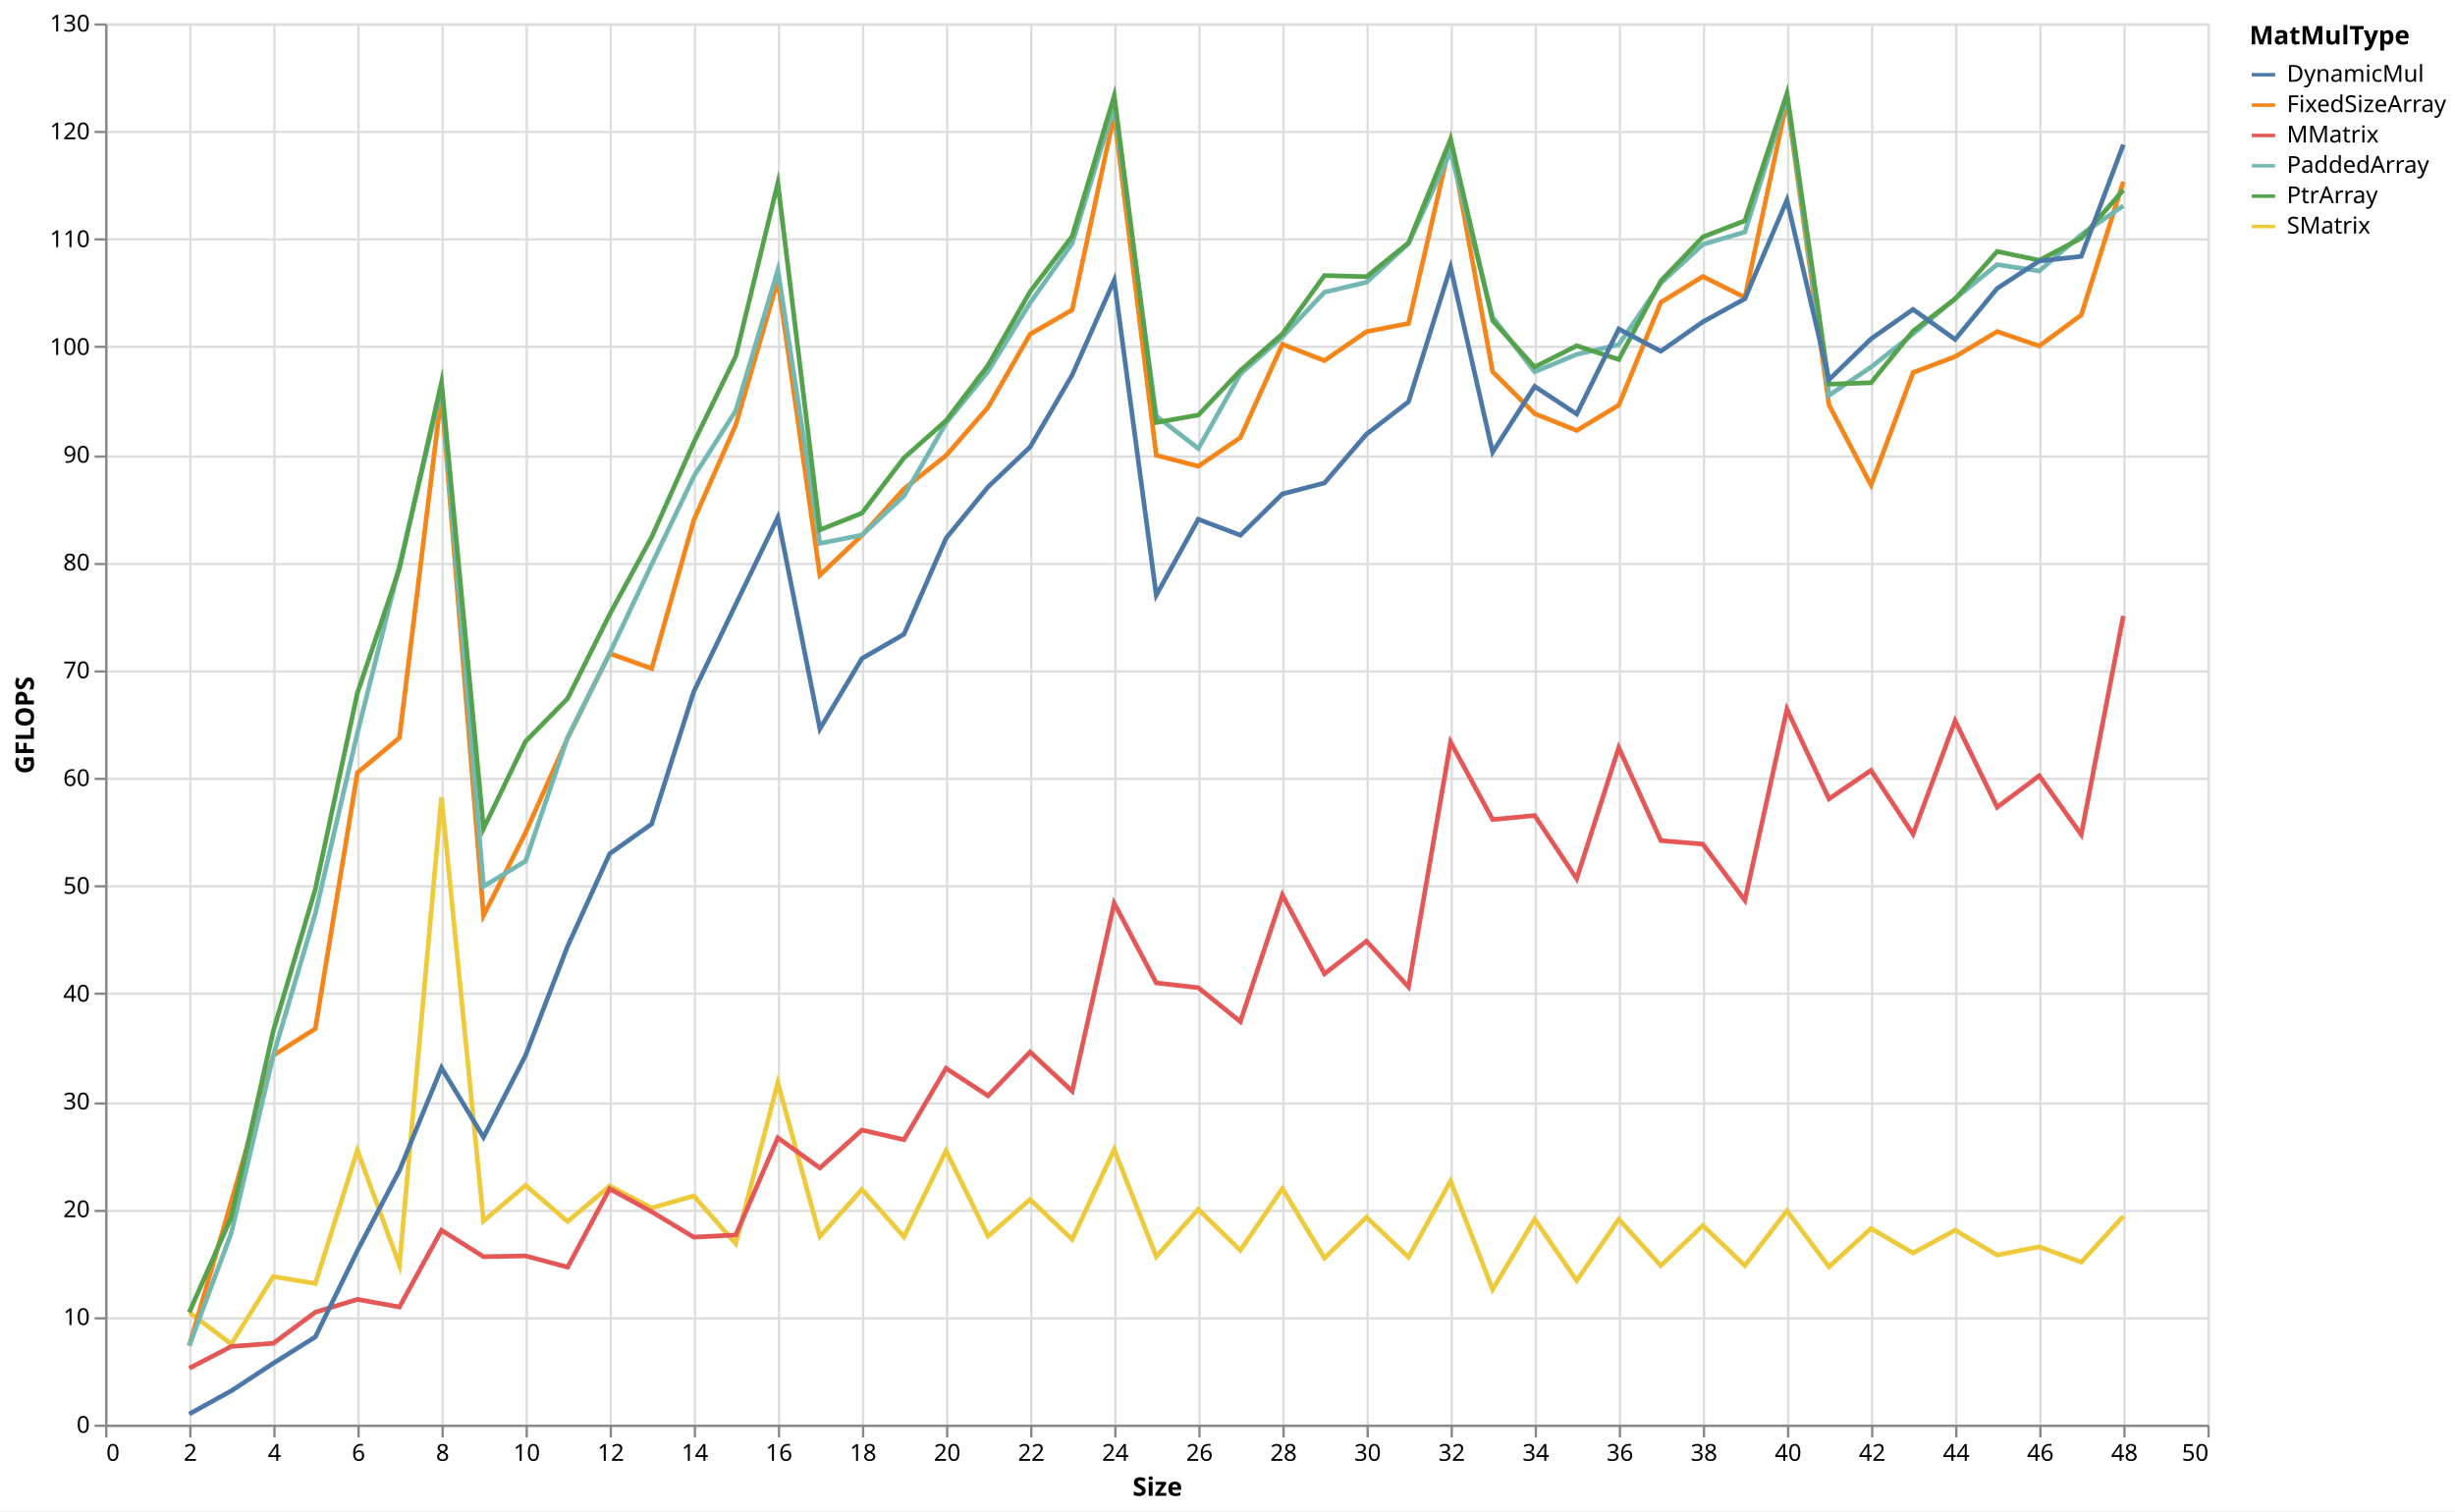
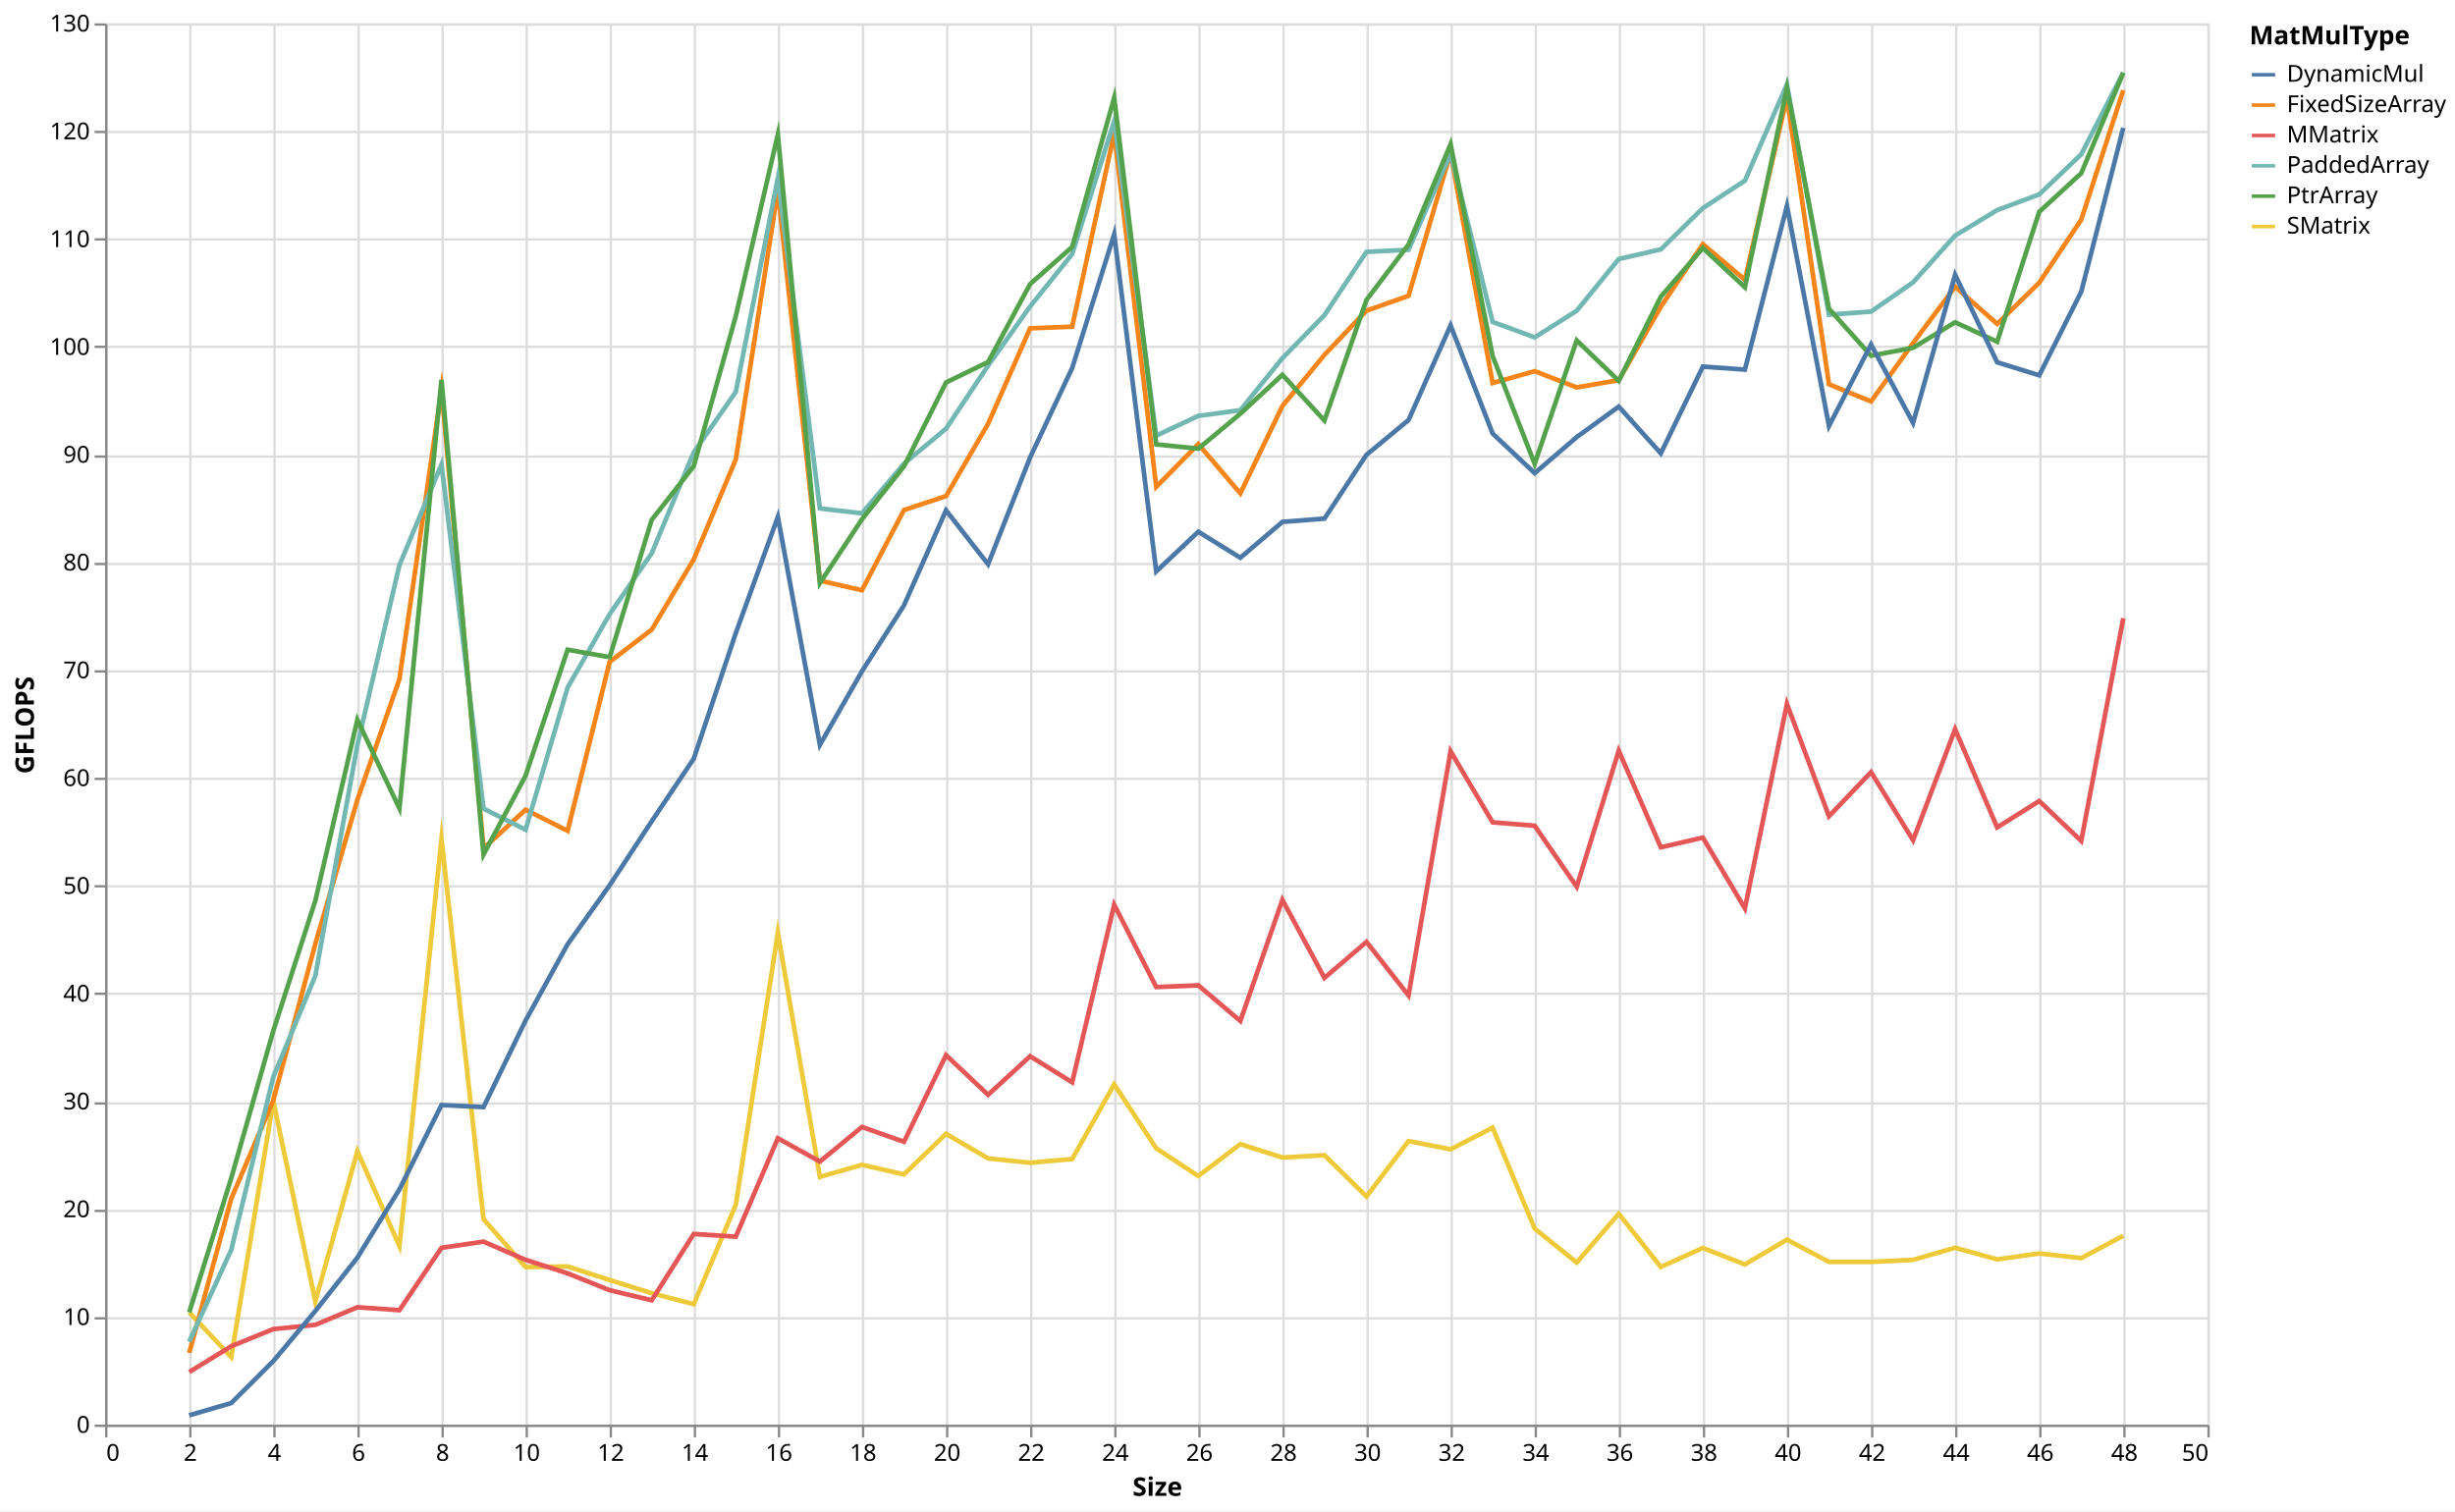
<svg xmlns="http://www.w3.org/2000/svg" class="marks" width="1051" height="647" viewBox="0 0 1051 647" version="1.1">
  <rect width="1051" height="647" fill="white" />
  <g fill="none" stroke-miterlimit="10" transform="translate(45,10)">
    <g class="mark-group role-frame root" role="graphics-object" aria-roledescription="group mark container">
      <g transform="translate(0,0)">
        <path class="background" aria-hidden="true" d="M0.5,0.5h900v600h-900Z" stroke="#ddd" />
        <g>
          <g class="mark-group role-axis" aria-hidden="true">
            <g transform="translate(0.5,600.5)">
              <path class="background" aria-hidden="true" d="M0,0h0v0h0Z" pointer-events="none" />
              <g>
                <g class="mark-rule role-axis-grid" pointer-events="none">
                  <line transform="translate(0,-600)" x2="0" y2="600" stroke="#ddd" stroke-width="1" opacity="1" />
                  <line transform="translate(36,-600)" x2="0" y2="600" stroke="#ddd" stroke-width="1" opacity="1" />
                  <line transform="translate(72,-600)" x2="0" y2="600" stroke="#ddd" stroke-width="1" opacity="1" />
                  <line transform="translate(108,-600)" x2="0" y2="600" stroke="#ddd" stroke-width="1" opacity="1" />
                  <line transform="translate(144,-600)" x2="0" y2="600" stroke="#ddd" stroke-width="1" opacity="1" />
                  <line transform="translate(180,-600)" x2="0" y2="600" stroke="#ddd" stroke-width="1" opacity="1" />
                  <line transform="translate(216,-600)" x2="0" y2="600" stroke="#ddd" stroke-width="1" opacity="1" />
                  <line transform="translate(252,-600)" x2="0" y2="600" stroke="#ddd" stroke-width="1" opacity="1" />
                  <line transform="translate(288,-600)" x2="0" y2="600" stroke="#ddd" stroke-width="1" opacity="1" />
                  <line transform="translate(324,-600)" x2="0" y2="600" stroke="#ddd" stroke-width="1" opacity="1" />
                  <line transform="translate(360,-600)" x2="0" y2="600" stroke="#ddd" stroke-width="1" opacity="1" />
                  <line transform="translate(396,-600)" x2="0" y2="600" stroke="#ddd" stroke-width="1" opacity="1" />
                  <line transform="translate(432,-600)" x2="0" y2="600" stroke="#ddd" stroke-width="1" opacity="1" />
                  <line transform="translate(468,-600)" x2="0" y2="600" stroke="#ddd" stroke-width="1" opacity="1" />
                  <line transform="translate(504,-600)" x2="0" y2="600" stroke="#ddd" stroke-width="1" opacity="1" />
                  <line transform="translate(540,-600)" x2="0" y2="600" stroke="#ddd" stroke-width="1" opacity="1" />
                  <line transform="translate(576,-600)" x2="0" y2="600" stroke="#ddd" stroke-width="1" opacity="1" />
                  <line transform="translate(612,-600)" x2="0" y2="600" stroke="#ddd" stroke-width="1" opacity="1" />
                  <line transform="translate(648,-600)" x2="0" y2="600" stroke="#ddd" stroke-width="1" opacity="1" />
                  <line transform="translate(684,-600)" x2="0" y2="600" stroke="#ddd" stroke-width="1" opacity="1" />
                  <line transform="translate(720,-600)" x2="0" y2="600" stroke="#ddd" stroke-width="1" opacity="1" />
                  <line transform="translate(756,-600)" x2="0" y2="600" stroke="#ddd" stroke-width="1" opacity="1" />
                  <line transform="translate(792,-600)" x2="0" y2="600" stroke="#ddd" stroke-width="1" opacity="1" />
                  <line transform="translate(828,-600)" x2="0" y2="600" stroke="#ddd" stroke-width="1" opacity="1" />
                  <line transform="translate(864,-600)" x2="0" y2="600" stroke="#ddd" stroke-width="1" opacity="1" />
                  <line transform="translate(900,-600)" x2="0" y2="600" stroke="#ddd" stroke-width="1" opacity="1" />
                </g>
              </g>
              <path class="foreground" aria-hidden="true" d="" pointer-events="none" display="none" />
            </g>
          </g>
          <g class="mark-group role-axis" aria-hidden="true">
            <g transform="translate(0.5,0.5)">
              <path class="background" aria-hidden="true" d="M0,0h0v0h0Z" pointer-events="none" />
              <g>
                <g class="mark-rule role-axis-grid" pointer-events="none">
                  <line transform="translate(0,600)" x2="900" y2="0" stroke="#ddd" stroke-width="1" opacity="1" />
                  <line transform="translate(0,554)" x2="900" y2="0" stroke="#ddd" stroke-width="1" opacity="1" />
                  <line transform="translate(0,508)" x2="900" y2="0" stroke="#ddd" stroke-width="1" opacity="1" />
                  <line transform="translate(0,462)" x2="900" y2="0" stroke="#ddd" stroke-width="1" opacity="1" />
                  <line transform="translate(0,415)" x2="900" y2="0" stroke="#ddd" stroke-width="1" opacity="1" />
                  <line transform="translate(0,369)" x2="900" y2="0" stroke="#ddd" stroke-width="1" opacity="1" />
                  <line transform="translate(0,323)" x2="900" y2="0" stroke="#ddd" stroke-width="1" opacity="1" />
                  <line transform="translate(0,277)" x2="900" y2="0" stroke="#ddd" stroke-width="1" opacity="1" />
                  <line transform="translate(0,231)" x2="900" y2="0" stroke="#ddd" stroke-width="1" opacity="1" />
                  <line transform="translate(0,185)" x2="900" y2="0" stroke="#ddd" stroke-width="1" opacity="1" />
                  <line transform="translate(0,138)" x2="900" y2="0" stroke="#ddd" stroke-width="1" opacity="1" />
                  <line transform="translate(0,92)" x2="900" y2="0" stroke="#ddd" stroke-width="1" opacity="1" />
                  <line transform="translate(0,46)" x2="900" y2="0" stroke="#ddd" stroke-width="1" opacity="1" />
                  <line transform="translate(0,0)" x2="900" y2="0" stroke="#ddd" stroke-width="1" opacity="1" />
                </g>
              </g>
              <path class="foreground" aria-hidden="true" d="" pointer-events="none" display="none" />
            </g>
          </g>
          <g class="mark-group role-axis" role="graphics-symbol" aria-roledescription="axis" aria-label="X-axis titled 'Size' for a linear scale with values from 0 to 50">
            <g transform="translate(0.5,600.5)">
              <path class="background" aria-hidden="true" d="M0,0h0v0h0Z" pointer-events="none" />
              <g>
                <g class="mark-rule role-axis-tick" pointer-events="none">
                  <line transform="translate(0,0)" x2="0" y2="5" stroke="#888" stroke-width="1" opacity="1" />
                  <line transform="translate(36,0)" x2="0" y2="5" stroke="#888" stroke-width="1" opacity="1" />
                  <line transform="translate(72,0)" x2="0" y2="5" stroke="#888" stroke-width="1" opacity="1" />
                  <line transform="translate(108,0)" x2="0" y2="5" stroke="#888" stroke-width="1" opacity="1" />
                  <line transform="translate(144,0)" x2="0" y2="5" stroke="#888" stroke-width="1" opacity="1" />
                  <line transform="translate(180,0)" x2="0" y2="5" stroke="#888" stroke-width="1" opacity="1" />
                  <line transform="translate(216,0)" x2="0" y2="5" stroke="#888" stroke-width="1" opacity="1" />
                  <line transform="translate(252,0)" x2="0" y2="5" stroke="#888" stroke-width="1" opacity="1" />
                  <line transform="translate(288,0)" x2="0" y2="5" stroke="#888" stroke-width="1" opacity="1" />
                  <line transform="translate(324,0)" x2="0" y2="5" stroke="#888" stroke-width="1" opacity="1" />
                  <line transform="translate(360,0)" x2="0" y2="5" stroke="#888" stroke-width="1" opacity="1" />
                  <line transform="translate(396,0)" x2="0" y2="5" stroke="#888" stroke-width="1" opacity="1" />
                  <line transform="translate(432,0)" x2="0" y2="5" stroke="#888" stroke-width="1" opacity="1" />
                  <line transform="translate(468,0)" x2="0" y2="5" stroke="#888" stroke-width="1" opacity="1" />
                  <line transform="translate(504,0)" x2="0" y2="5" stroke="#888" stroke-width="1" opacity="1" />
                  <line transform="translate(540,0)" x2="0" y2="5" stroke="#888" stroke-width="1" opacity="1" />
                  <line transform="translate(576,0)" x2="0" y2="5" stroke="#888" stroke-width="1" opacity="1" />
                  <line transform="translate(612,0)" x2="0" y2="5" stroke="#888" stroke-width="1" opacity="1" />
                  <line transform="translate(648,0)" x2="0" y2="5" stroke="#888" stroke-width="1" opacity="1" />
                  <line transform="translate(684,0)" x2="0" y2="5" stroke="#888" stroke-width="1" opacity="1" />
                  <line transform="translate(720,0)" x2="0" y2="5" stroke="#888" stroke-width="1" opacity="1" />
                  <line transform="translate(756,0)" x2="0" y2="5" stroke="#888" stroke-width="1" opacity="1" />
                  <line transform="translate(792,0)" x2="0" y2="5" stroke="#888" stroke-width="1" opacity="1" />
                  <line transform="translate(828,0)" x2="0" y2="5" stroke="#888" stroke-width="1" opacity="1" />
                  <line transform="translate(864,0)" x2="0" y2="5" stroke="#888" stroke-width="1" opacity="1" />
                  <line transform="translate(900,0)" x2="0" y2="5" stroke="#888" stroke-width="1" opacity="1" />
                </g>
                <g class="mark-text role-axis-label" pointer-events="none">
                  <text text-anchor="start" transform="translate(0,15)" font-family="sans-serif" font-size="10px" fill="#000" opacity="1">0</text>
                  <text text-anchor="middle" transform="translate(36,15)" font-family="sans-serif" font-size="10px" fill="#000" opacity="1">2</text>
                  <text text-anchor="middle" transform="translate(72,15)" font-family="sans-serif" font-size="10px" fill="#000" opacity="1">4</text>
                  <text text-anchor="middle" transform="translate(108,15)" font-family="sans-serif" font-size="10px" fill="#000" opacity="1">6</text>
                  <text text-anchor="middle" transform="translate(144,15)" font-family="sans-serif" font-size="10px" fill="#000" opacity="1">8</text>
                  <text text-anchor="middle" transform="translate(180,15)" font-family="sans-serif" font-size="10px" fill="#000" opacity="1">10</text>
                  <text text-anchor="middle" transform="translate(216,15)" font-family="sans-serif" font-size="10px" fill="#000" opacity="1">12</text>
                  <text text-anchor="middle" transform="translate(252,15)" font-family="sans-serif" font-size="10px" fill="#000" opacity="1">14</text>
                  <text text-anchor="middle" transform="translate(288,15)" font-family="sans-serif" font-size="10px" fill="#000" opacity="1">16</text>
                  <text text-anchor="middle" transform="translate(324,15)" font-family="sans-serif" font-size="10px" fill="#000" opacity="1">18</text>
                  <text text-anchor="middle" transform="translate(360,15)" font-family="sans-serif" font-size="10px" fill="#000" opacity="1">20</text>
                  <text text-anchor="middle" transform="translate(396,15)" font-family="sans-serif" font-size="10px" fill="#000" opacity="1">22</text>
                  <text text-anchor="middle" transform="translate(432,15)" font-family="sans-serif" font-size="10px" fill="#000" opacity="1">24</text>
                  <text text-anchor="middle" transform="translate(468,15)" font-family="sans-serif" font-size="10px" fill="#000" opacity="1">26</text>
                  <text text-anchor="middle" transform="translate(504,15)" font-family="sans-serif" font-size="10px" fill="#000" opacity="1">28</text>
                  <text text-anchor="middle" transform="translate(540,15)" font-family="sans-serif" font-size="10px" fill="#000" opacity="1">30</text>
                  <text text-anchor="middle" transform="translate(576,15)" font-family="sans-serif" font-size="10px" fill="#000" opacity="1">32</text>
                  <text text-anchor="middle" transform="translate(612,15)" font-family="sans-serif" font-size="10px" fill="#000" opacity="1">34</text>
                  <text text-anchor="middle" transform="translate(648,15)" font-family="sans-serif" font-size="10px" fill="#000" opacity="1">36</text>
                  <text text-anchor="middle" transform="translate(684,15)" font-family="sans-serif" font-size="10px" fill="#000" opacity="1">38</text>
                  <text text-anchor="middle" transform="translate(720,15)" font-family="sans-serif" font-size="10px" fill="#000" opacity="1">40</text>
                  <text text-anchor="middle" transform="translate(756,15)" font-family="sans-serif" font-size="10px" fill="#000" opacity="1">42</text>
                  <text text-anchor="middle" transform="translate(792,15)" font-family="sans-serif" font-size="10px" fill="#000" opacity="1">44</text>
                  <text text-anchor="middle" transform="translate(828,15)" font-family="sans-serif" font-size="10px" fill="#000" opacity="1">46</text>
                  <text text-anchor="middle" transform="translate(864,15)" font-family="sans-serif" font-size="10px" fill="#000" opacity="1">48</text>
                  <text text-anchor="end" transform="translate(900,15)" font-family="sans-serif" font-size="10px" fill="#000" opacity="1">50</text>
                </g>
                <g class="mark-rule role-axis-domain" pointer-events="none">
                  <line transform="translate(0,0)" x2="900" y2="0" stroke="#888" stroke-width="1" opacity="1" />
                </g>
                <g class="mark-text role-axis-title" pointer-events="none">
                  <text text-anchor="middle" transform="translate(450,30)" font-family="sans-serif" font-size="11px" font-weight="bold" fill="#000" opacity="1">Size</text>
                </g>
              </g>
              <path class="foreground" aria-hidden="true" d="" pointer-events="none" display="none" />
            </g>
          </g>
          <g class="mark-group role-axis" role="graphics-symbol" aria-roledescription="axis" aria-label="Y-axis titled 'GFLOPS' for a linear scale with values from 0 to 130">
            <g transform="translate(0.5,0.5)">
              <path class="background" aria-hidden="true" d="M0,0h0v0h0Z" pointer-events="none" />
              <g>
                <g class="mark-rule role-axis-tick" pointer-events="none">
                  <line transform="translate(0,600)" x2="-5" y2="0" stroke="#888" stroke-width="1" opacity="1" />
                  <line transform="translate(0,554)" x2="-5" y2="0" stroke="#888" stroke-width="1" opacity="1" />
                  <line transform="translate(0,508)" x2="-5" y2="0" stroke="#888" stroke-width="1" opacity="1" />
                  <line transform="translate(0,462)" x2="-5" y2="0" stroke="#888" stroke-width="1" opacity="1" />
                  <line transform="translate(0,415)" x2="-5" y2="0" stroke="#888" stroke-width="1" opacity="1" />
                  <line transform="translate(0,369)" x2="-5" y2="0" stroke="#888" stroke-width="1" opacity="1" />
                  <line transform="translate(0,323)" x2="-5" y2="0" stroke="#888" stroke-width="1" opacity="1" />
                  <line transform="translate(0,277)" x2="-5" y2="0" stroke="#888" stroke-width="1" opacity="1" />
                  <line transform="translate(0,231)" x2="-5" y2="0" stroke="#888" stroke-width="1" opacity="1" />
                  <line transform="translate(0,185)" x2="-5" y2="0" stroke="#888" stroke-width="1" opacity="1" />
                  <line transform="translate(0,138)" x2="-5" y2="0" stroke="#888" stroke-width="1" opacity="1" />
                  <line transform="translate(0,92)" x2="-5" y2="0" stroke="#888" stroke-width="1" opacity="1" />
                  <line transform="translate(0,46)" x2="-5" y2="0" stroke="#888" stroke-width="1" opacity="1" />
                  <line transform="translate(0,0)" x2="-5" y2="0" stroke="#888" stroke-width="1" opacity="1" />
                </g>
                <g class="mark-text role-axis-label" pointer-events="none">
                  <text text-anchor="end" transform="translate(-7,603)" font-family="sans-serif" font-size="10px" fill="#000" opacity="1">0</text>
                  <text text-anchor="end" transform="translate(-7,556.8462)" font-family="sans-serif" font-size="10px" fill="#000" opacity="1">10</text>
                  <text text-anchor="end" transform="translate(-7,510.6923)" font-family="sans-serif" font-size="10px" fill="#000" opacity="1">20</text>
                  <text text-anchor="end" transform="translate(-7,464.5385)" font-family="sans-serif" font-size="10px" fill="#000" opacity="1">30</text>
                  <text text-anchor="end" transform="translate(-7,418.3846)" font-family="sans-serif" font-size="10px" fill="#000" opacity="1">40</text>
                  <text text-anchor="end" transform="translate(-7,372.2308)" font-family="sans-serif" font-size="10px" fill="#000" opacity="1">50</text>
                  <text text-anchor="end" transform="translate(-7,326.0769)" font-family="sans-serif" font-size="10px" fill="#000" opacity="1">60</text>
                  <text text-anchor="end" transform="translate(-7,279.9231)" font-family="sans-serif" font-size="10px" fill="#000" opacity="1">70</text>
                  <text text-anchor="end" transform="translate(-7,233.7692)" font-family="sans-serif" font-size="10px" fill="#000" opacity="1">80</text>
                  <text text-anchor="end" transform="translate(-7,187.6154)" font-family="sans-serif" font-size="10px" fill="#000" opacity="1">90</text>
                  <text text-anchor="end" transform="translate(-7,141.4615)" font-family="sans-serif" font-size="10px" fill="#000" opacity="1">100</text>
                  <text text-anchor="end" transform="translate(-7,95.30769)" font-family="sans-serif" font-size="10px" fill="#000" opacity="1">110</text>
                  <text text-anchor="end" transform="translate(-7,49.15385)" font-family="sans-serif" font-size="10px" fill="#000" opacity="1">120</text>
                  <text text-anchor="end" transform="translate(-7,3)" font-family="sans-serif" font-size="10px" fill="#000" opacity="1">130</text>
                </g>
                <g class="mark-rule role-axis-domain" pointer-events="none">
                  <line transform="translate(0,600)" x2="0" y2="-600" stroke="#888" stroke-width="1" opacity="1" />
                </g>
                <g class="mark-text role-axis-title" pointer-events="none">
                  <text text-anchor="middle" transform="translate(-29,300) rotate(-90) translate(0,-2)" font-family="sans-serif" font-size="11px" font-weight="bold" fill="#000" opacity="1">GFLOPS</text>
                </g>
              </g>
              <path class="foreground" aria-hidden="true" d="" pointer-events="none" display="none" />
            </g>
          </g>
          <g class="mark-group role-scope pathgroup" role="graphics-object" aria-roledescription="group mark container">
            <g transform="translate(0,0)">
              <path class="background" aria-hidden="true" d="M0,0h900v600h-900Z" />
              <g>
                <g class="mark-line role-mark marks" role="graphics-object" aria-roledescription="line mark container">
-                   <path aria-label="Size: 2; GFLOPS: 10.4302477184; MatMulType: SMatrix" role="graphics-symbol" aria-roledescription="line mark" d="M36,551.86L54,565.496L72,536.608L90,539.571L108,482.535L126,531.748L144,331.334L162,512.827L180,497.547L198,513.023L216,497.824L234,507.202L252,502.057L270,522.504L288,453.601L306,519.465L324,499.275L342,519.64L360,482.728L378,519.31L396,503.587L414,520.673L432,482.217L450,528.039L468,507.818L486,525.372L504,498.913L522,528.678L540,511.211L558,528.285L576,495.663L594,542.139L612,512.032L630,538.336L648,512.046L666,531.947L684,514.731L702,531.936L720,508.388L738,532.419L756,516.005L774,526.517L792,516.748L810,527.399L828,523.838L846,530.427L864,510.796" stroke="#eeca3b" stroke-width="2" />
-                 </g>
-               </g>
-               <path class="foreground" aria-hidden="true" d="" display="none" />
-             </g>
-             <g transform="translate(0,0)">
-               <path class="background" aria-hidden="true" d="M0,0h900v600h-900Z" />
-               <g>
-                 <g class="mark-line role-mark marks" role="graphics-object" aria-roledescription="line mark container">
-                   <path aria-label="Size: 2; GFLOPS: 5.22704998367; MatMulType: MMatrix" role="graphics-symbol" aria-roledescription="line mark" d="M36,575.875L54,566.544L72,565.183L90,551.879L108,546.372L126,549.635L144,516.771L162,528.106L180,527.767L198,532.576L216,499.015L234,508.855L252,519.727L270,518.806L288,477.194L306,490.103L324,473.873L342,478.002L360,447.433L378,459.199L396,440.454L414,457.187L432,376.747L450,410.866L468,412.923L486,427.456L504,373.231L522,406.971L540,392.981L558,412.572L576,307.755L594,340.92L612,339.195L630,366.232L648,310.123L666,349.911L684,351.44L702,375.519L720,293.727L738,332.054L756,319.858L774,347.15L792,298.641L810,335.632L828,322.175L846,347.358L864,253.767" stroke="#e45756" stroke-width="2" />
-                 </g>
-               </g>
-               <path class="foreground" aria-hidden="true" d="" display="none" />
-             </g>
-             <g transform="translate(0,0)">
-               <path class="background" aria-hidden="true" d="M0,0h900v600h-900Z" />
-               <g>
-                 <g class="mark-line role-mark marks" role="graphics-object" aria-roledescription="line mark container">
-                   <path aria-label="Size: 2; GFLOPS: 7.3126142596; MatMulType: FixedSizeArray" role="graphics-symbol" aria-roledescription="line mark" d="M36,566.249L54,504.582L72,441.914L90,430.466L108,320.873L126,305.905L144,158.951L162,382.001L180,346.486L198,306.096L216,269.816L234,276.26L252,212.796L270,171.879L288,109.917L306,236.264L324,219.221L342,199.356L360,185.058L378,164.381L396,133.068L414,122.688L432,39.068L450,184.945L468,189.633L486,177.368L504,137.43L522,144.406L540,132.003L558,128.495L576,50.507L594,149.181L612,167.114L630,174.336L648,163.48L666,119.459L684,108.385L702,117.356L720,33.206L738,163.384L756,197.76L774,149.499L792,142.708L810,131.964L828,138.148L846,124.882L864,67.809" stroke="#f58518" stroke-width="2" />
-                 </g>
-               </g>
-               <path class="foreground" aria-hidden="true" d="" display="none" />
-             </g>
-             <g transform="translate(0,0)">
-               <path class="background" aria-hidden="true" d="M0,0h900v600h-900Z" />
-               <g>
-                 <g class="mark-line role-mark marks" role="graphics-object" aria-roledescription="line mark container">
-                   <path aria-label="Size: 2; GFLOPS: 7.3126142596; MatMulType: PaddedArray" role="graphics-symbol" aria-roledescription="line mark" d="M36,566.249L54,518.016L72,441.914L90,381.178L108,303.87L126,232.382L144,156.173L162,369.523L180,358.724L198,305.698L216,269.788L234,231.613L252,194.05L270,165.876L288,105.628L306,222.672L324,219.11L342,202.346L360,171.156L378,148.994L396,119.665L414,94.245L432,35.235L450,168.136L468,182.055L486,150.078L504,134.267L522,115.115L540,110.86L558,94.279L576,54.881L594,125.837L612,149.234L630,141.729L648,137.56L666,111.272L684,94.652L702,89.359L720,32.062L738,159.27L756,147.183L774,132.957L792,117.865L810,103.304L828,106.055L846,90.448L864,78.093" stroke="#72b7b2" stroke-width="2" />
-                 </g>
-               </g>
-               <path class="foreground" aria-hidden="true" d="" display="none" />
-             </g>
-             <g transform="translate(0,0)">
-               <path class="background" aria-hidden="true" d="M0,0h900v600h-900Z" />
-               <g>
-                 <g class="mark-line role-mark marks" role="graphics-object" aria-roledescription="line mark container">
-                   <path aria-label="Size: 2; GFLOPS: 10.4098893949; MatMulType: PtrArray" role="graphics-symbol" aria-roledescription="line mark" d="M36,551.954L54,511.179L72,431.401L90,370.698L108,286.748L126,233.404L144,153.74L162,344.784L180,307.446L198,289.081L216,253.084L234,219.936L252,179.523L270,142.489L288,68.392L306,216.882L324,209.718L342,186.061L360,170.109L378,146.394L396,114.848L414,91.157L432,31.077L450,170.904L468,167.714L486,148.66L504,132.955L522,107.977L540,108.476L558,93.962L576,49.539L594,127.265L612,147.144L630,138.055L648,143.922L666,110.313L684,91.455L702,84.504L720,30.035L738,154.517L756,153.888L774,131.736L792,117.983L810,97.669L828,101.45L846,91.987L864,71.364" stroke="#54a24b" stroke-width="2" />
-                 </g>
-               </g>
-               <path class="foreground" aria-hidden="true" d="" display="none" />
-             </g>
-             <g transform="translate(0,0)">
-               <path class="background" aria-hidden="true" d="M0,0h900v600h-900Z" />
-               <g>
-                 <g class="mark-line role-mark marks" role="graphics-object" aria-roledescription="line mark container">
-                   <path aria-label="Size: 2; GFLOPS: 0.982041820418; MatMulType: DynamicMul" role="graphics-symbol" aria-roledescription="line mark" d="M36,595.467L54,585.537L72,573.739L90,562.448L108,525.553L126,491.169L144,447.221L162,476.929L180,441.886L198,395.154L216,355.572L234,342.794L252,286.172L270,248.758L288,211.539L306,302.091L324,271.95L342,261.581L360,220.461L378,198.475L396,181.405L414,150.58L432,110.009L450,244.831L468,212.341L486,219.166L504,201.503L522,196.805L540,175.89L558,162.025L576,104.448L594,183.604L612,155.46L630,167.3L648,130.874L666,140.385L684,127.817L702,117.908L720,75.664L738,152.575L756,135.085L774,122.473L792,135.33L810,113.503L828,101.754L846,99.783L864,51.952" stroke="#4c78a8" stroke-width="2" />
+                   <path aria-label="Size: 2; GFLOPS: 10.4098893949; MatMulType: SMatrix" role="graphics-symbol" aria-roledescription="line mark" d="M36,551.954L54,571.086L72,461.419L90,547.257L108,482.95L126,523.533L144,349.27L162,512.02L180,532.526L198,532.287L216,538.096L234,543.713L252,548.448L270,505.905L288,389.399L306,493.944L324,488.768L342,492.847L360,475.497L378,486.003L396,487.876L414,486.277L432,454.316L450,481.7L468,493.557L486,479.883L504,485.634L522,484.638L540,502.301L558,478.59L576,482.112L594,472.869L612,516.075L630,530.595L648,509.691L666,532.491L684,524.336L702,531.412L720,520.8L738,530.326L756,530.322L774,529.459L792,524.262L810,529.243L828,526.72L846,528.682L864,519.134" stroke="#eeca3b" stroke-width="2" />
+                 </g>
+               </g>
+               <path class="foreground" aria-hidden="true" d="" display="none" />
+             </g>
+             <g transform="translate(0,0)">
+               <path class="background" aria-hidden="true" d="M0,0h900v600h-900Z" />
+               <g>
+                 <g class="mark-line role-mark marks" role="graphics-object" aria-roledescription="line mark container">
+                   <path aria-label="Size: 2; GFLOPS: 4.88251449496; MatMulType: MMatrix" role="graphics-symbol" aria-roledescription="line mark" d="M36,577.465L54,566.435L72,559.102L90,557.268L108,549.744L126,550.998L144,524.302L162,521.644L180,529.438L198,535.237L216,542.452L234,546.761L252,518.36L270,519.536L288,477.386L306,487.366L324,472.549L342,478.9L360,441.785L378,458.779L396,442.271L414,453.436L432,377.406L450,412.645L468,411.907L486,427.177L504,375.298L522,408.71L540,393.307L558,416.217L576,311.683L594,342.108L612,343.564L630,369.701L648,311.463L666,352.807L684,348.658L702,378.972L720,291.408L738,339.49L756,320.621L774,349.765L792,302.267L810,344.272L828,332.991L846,350.068L864,254.704" stroke="#e45756" stroke-width="2" />
+                 </g>
+               </g>
+               <path class="foreground" aria-hidden="true" d="" display="none" />
+             </g>
+             <g transform="translate(0,0)">
+               <path class="background" aria-hidden="true" d="M0,0h900v600h-900Z" />
+               <g>
+                 <g class="mark-line role-mark marks" role="graphics-object" aria-roledescription="line mark container">
+                   <path aria-label="Size: 2; GFLOPS: 6.65280665281; MatMulType: FixedSizeArray" role="graphics-symbol" aria-roledescription="line mark" d="M36,569.295L54,503.249L72,461.191L90,394.14L108,332.458L126,280.764L144,157.006L162,353.27L180,336.703L198,345.75L216,273.407L234,259.597L252,229.505L270,186.712L288,71.522L306,238.614L324,242.734L342,208.394L360,202.411L378,171.489L396,130.581L414,129.88L432,47.094L450,198.441L468,180.158L486,201.248L504,163.85L522,141.933L540,123.02L558,116.674L576,55.458L594,154.006L612,148.934L630,155.87L648,152.782L666,121.351L684,94.551L702,109.794L720,31.679L738,154.548L756,161.89L774,136.877L792,112.756L810,128.686L828,111.055L846,84.056L864,28.608" stroke="#f58518" stroke-width="2" />
+                 </g>
+               </g>
+               <path class="foreground" aria-hidden="true" d="" display="none" />
+             </g>
+             <g transform="translate(0,0)">
+               <path class="background" aria-hidden="true" d="M0,0h900v600h-900Z" />
+               <g>
+                 <g class="mark-line role-mark marks" role="graphics-object" aria-roledescription="line mark container">
+                   <path aria-label="Size: 2; GFLOPS: 7.69600769601; MatMulType: PaddedArray" role="graphics-symbol" aria-roledescription="line mark" d="M36,564.48L54,525.178L72,451.117L90,407.82L108,308.97L126,231.954L144,188.905L162,336.228L180,345.294L198,284.391L216,252.985L234,226.9L252,183.687L270,157.789L288,66.25L306,207.704L324,209.802L342,188.557L360,173.536L378,146.551L396,121.229L414,98.776L432,41.865L450,176.54L468,168.079L486,165.645L504,143.362L522,124.942L540,97.844L558,96.944L576,55.734L594,127.843L612,134.456L630,123.05L648,100.902L666,96.787L684,79.119L702,67.354L720,26.159L738,124.732L756,123.422L774,110.889L792,90.861L810,79.967L828,73.245L846,56.061L864,21.058" stroke="#72b7b2" stroke-width="2" />
+                 </g>
+               </g>
+               <path class="foreground" aria-hidden="true" d="" display="none" />
+             </g>
+             <g transform="translate(0,0)">
+               <path class="background" aria-hidden="true" d="M0,0h900v600h-900Z" />
+               <g>
+                 <g class="mark-line role-mark marks" role="graphics-object" aria-roledescription="line mark container">
+                   <path aria-label="Size: 2; GFLOPS: 10.4098893949; MatMulType: PtrArray" role="graphics-symbol" aria-roledescription="line mark" d="M36,551.954L54,494.438L72,431.401L90,375.647L108,298.222L126,336.176L144,152.641L162,355.903L180,322.162L198,268.195L216,271.396L234,212.602L252,189.602L270,125.347L288,47.603L306,239.662L324,212.352L342,189.683L360,153.766L378,145.02L396,111.629L414,95.737L432,31.855L450,180.278L468,182.106L486,167.142L504,150.478L522,170.068L540,118.419L558,94.709L576,51.748L594,142.48L612,188.607L630,135.759L648,153.061L666,117.044L684,96.21L702,113.02L720,27.66L738,122.198L756,142.304L774,138.914L792,127.995L810,136.324L828,80.704L846,64.151L864,21.222" stroke="#54a24b" stroke-width="2" />
+                 </g>
+               </g>
+               <path class="foreground" aria-hidden="true" d="" display="none" />
+             </g>
+             <g transform="translate(0,0)">
+               <path class="background" aria-hidden="true" d="M0,0h900v600h-900Z" />
+               <g>
+                 <g class="mark-line role-mark marks" role="graphics-object" aria-roledescription="line mark container">
+                   <path aria-label="Size: 2; GFLOPS: 0.865780189959; MatMulType: DynamicMul" role="graphics-symbol" aria-roledescription="line mark" d="M36,596.004L54,590.767L72,572.813L90,551.335L108,528.486L126,499.259L144,463.156L162,464.057L180,426.971L198,394.299L216,369.049L234,341.649L252,314.842L270,261.07L288,211.348L306,308.933L324,277.454L342,249.209L360,208.519L378,231.612L396,185.873L414,147.591L432,90.321L450,234.678L468,217.676L486,228.819L504,213.476L522,212.052L540,184.737L558,169.86L576,129.35L594,175.633L612,192.587L630,177.17L648,164.098L666,184.127L684,146.99L702,148.255L720,78.165L738,172.393L756,137.506L774,171.088L792,107.661L810,145.126L828,150.712L846,114.899L864,44.738" stroke="#4c78a8" stroke-width="2" />
                </g>
              </g>
              <path class="foreground" aria-hidden="true" d="" display="none" />
            </g>
          </g>
          <g class="mark-group role-legend" role="graphics-symbol" aria-roledescription="legend" aria-label="Symbol legend titled 'MatMulType' for stroke color with 6 values: DynamicMul, FixedSizeArray, MMatrix, PaddedArray, PtrArray, SMatrix">
            <g transform="translate(918,0)">
              <path class="background" aria-hidden="true" d="M0,0h83v92h-83Z" pointer-events="none" />
              <g>
                <g class="mark-group role-legend-entry">
                  <g transform="translate(0,16)">
                    <path class="background" aria-hidden="true" d="M0,0h0v0h0Z" pointer-events="none" />
                    <g>
                      <g class="mark-group role-scope" role="graphics-object" aria-roledescription="group mark container">
                        <g transform="translate(0,0)">
                          <path class="background" aria-hidden="true" d="M0,0h83v11h-83Z" pointer-events="none" opacity="1" />
                          <g>
                            <g class="mark-symbol role-legend-symbol" pointer-events="none">
                              <path transform="translate(6,6)" d="M-5,0L5,0" stroke="#4c78a8" stroke-width="1.5" opacity="1" />
                            </g>
                            <g class="mark-text role-legend-label" pointer-events="none">
                              <text text-anchor="start" transform="translate(16,9)" font-family="sans-serif" font-size="10px" fill="#000" opacity="1">DynamicMul</text>
                            </g>
                          </g>
                          <path class="foreground" aria-hidden="true" d="" pointer-events="none" display="none" />
                        </g>
                        <g transform="translate(0,13)">
                          <path class="background" aria-hidden="true" d="M0,0h83v11h-83Z" pointer-events="none" opacity="1" />
                          <g>
                            <g class="mark-symbol role-legend-symbol" pointer-events="none">
                              <path transform="translate(6,6)" d="M-5,0L5,0" stroke="#f58518" stroke-width="1.5" opacity="1" />
                            </g>
                            <g class="mark-text role-legend-label" pointer-events="none">
                              <text text-anchor="start" transform="translate(16,9)" font-family="sans-serif" font-size="10px" fill="#000" opacity="1">FixedSizeArray</text>
                            </g>
                          </g>
                          <path class="foreground" aria-hidden="true" d="" pointer-events="none" display="none" />
                        </g>
                        <g transform="translate(0,26)">
                          <path class="background" aria-hidden="true" d="M0,0h83v11h-83Z" pointer-events="none" opacity="1" />
                          <g>
                            <g class="mark-symbol role-legend-symbol" pointer-events="none">
                              <path transform="translate(6,6)" d="M-5,0L5,0" stroke="#e45756" stroke-width="1.5" opacity="1" />
                            </g>
                            <g class="mark-text role-legend-label" pointer-events="none">
                              <text text-anchor="start" transform="translate(16,9)" font-family="sans-serif" font-size="10px" fill="#000" opacity="1">MMatrix</text>
                            </g>
                          </g>
                          <path class="foreground" aria-hidden="true" d="" pointer-events="none" display="none" />
                        </g>
                        <g transform="translate(0,39)">
                          <path class="background" aria-hidden="true" d="M0,0h83v11h-83Z" pointer-events="none" opacity="1" />
                          <g>
                            <g class="mark-symbol role-legend-symbol" pointer-events="none">
                              <path transform="translate(6,6)" d="M-5,0L5,0" stroke="#72b7b2" stroke-width="1.5" opacity="1" />
                            </g>
                            <g class="mark-text role-legend-label" pointer-events="none">
                              <text text-anchor="start" transform="translate(16,9)" font-family="sans-serif" font-size="10px" fill="#000" opacity="1">PaddedArray</text>
                            </g>
                          </g>
                          <path class="foreground" aria-hidden="true" d="" pointer-events="none" display="none" />
                        </g>
                        <g transform="translate(0,52)">
                          <path class="background" aria-hidden="true" d="M0,0h83v11h-83Z" pointer-events="none" opacity="1" />
                          <g>
                            <g class="mark-symbol role-legend-symbol" pointer-events="none">
                              <path transform="translate(6,6)" d="M-5,0L5,0" stroke="#54a24b" stroke-width="1.5" opacity="1" />
                            </g>
                            <g class="mark-text role-legend-label" pointer-events="none">
                              <text text-anchor="start" transform="translate(16,9)" font-family="sans-serif" font-size="10px" fill="#000" opacity="1">PtrArray</text>
                            </g>
                          </g>
                          <path class="foreground" aria-hidden="true" d="" pointer-events="none" display="none" />
                        </g>
                        <g transform="translate(0,65)">
                          <path class="background" aria-hidden="true" d="M0,0h83v11h-83Z" pointer-events="none" opacity="1" />
                          <g>
                            <g class="mark-symbol role-legend-symbol" pointer-events="none">
                              <path transform="translate(6,6)" d="M-5,0L5,0" stroke="#eeca3b" stroke-width="1.5" opacity="1" />
                            </g>
                            <g class="mark-text role-legend-label" pointer-events="none">
                              <text text-anchor="start" transform="translate(16,9)" font-family="sans-serif" font-size="10px" fill="#000" opacity="1">SMatrix</text>
                            </g>
                          </g>
                          <path class="foreground" aria-hidden="true" d="" pointer-events="none" display="none" />
                        </g>
                      </g>
                    </g>
                    <path class="foreground" aria-hidden="true" d="" pointer-events="none" display="none" />
                  </g>
                </g>
                <g class="mark-text role-legend-title" pointer-events="none">
                  <text text-anchor="start" transform="translate(0,9)" font-family="sans-serif" font-size="11px" font-weight="bold" fill="#000" opacity="1">MatMulType</text>
                </g>
              </g>
              <path class="foreground" aria-hidden="true" d="" pointer-events="none" display="none" />
            </g>
          </g>
        </g>
        <path class="foreground" aria-hidden="true" d="" display="none" />
      </g>
    </g>
  </g>
</svg>
